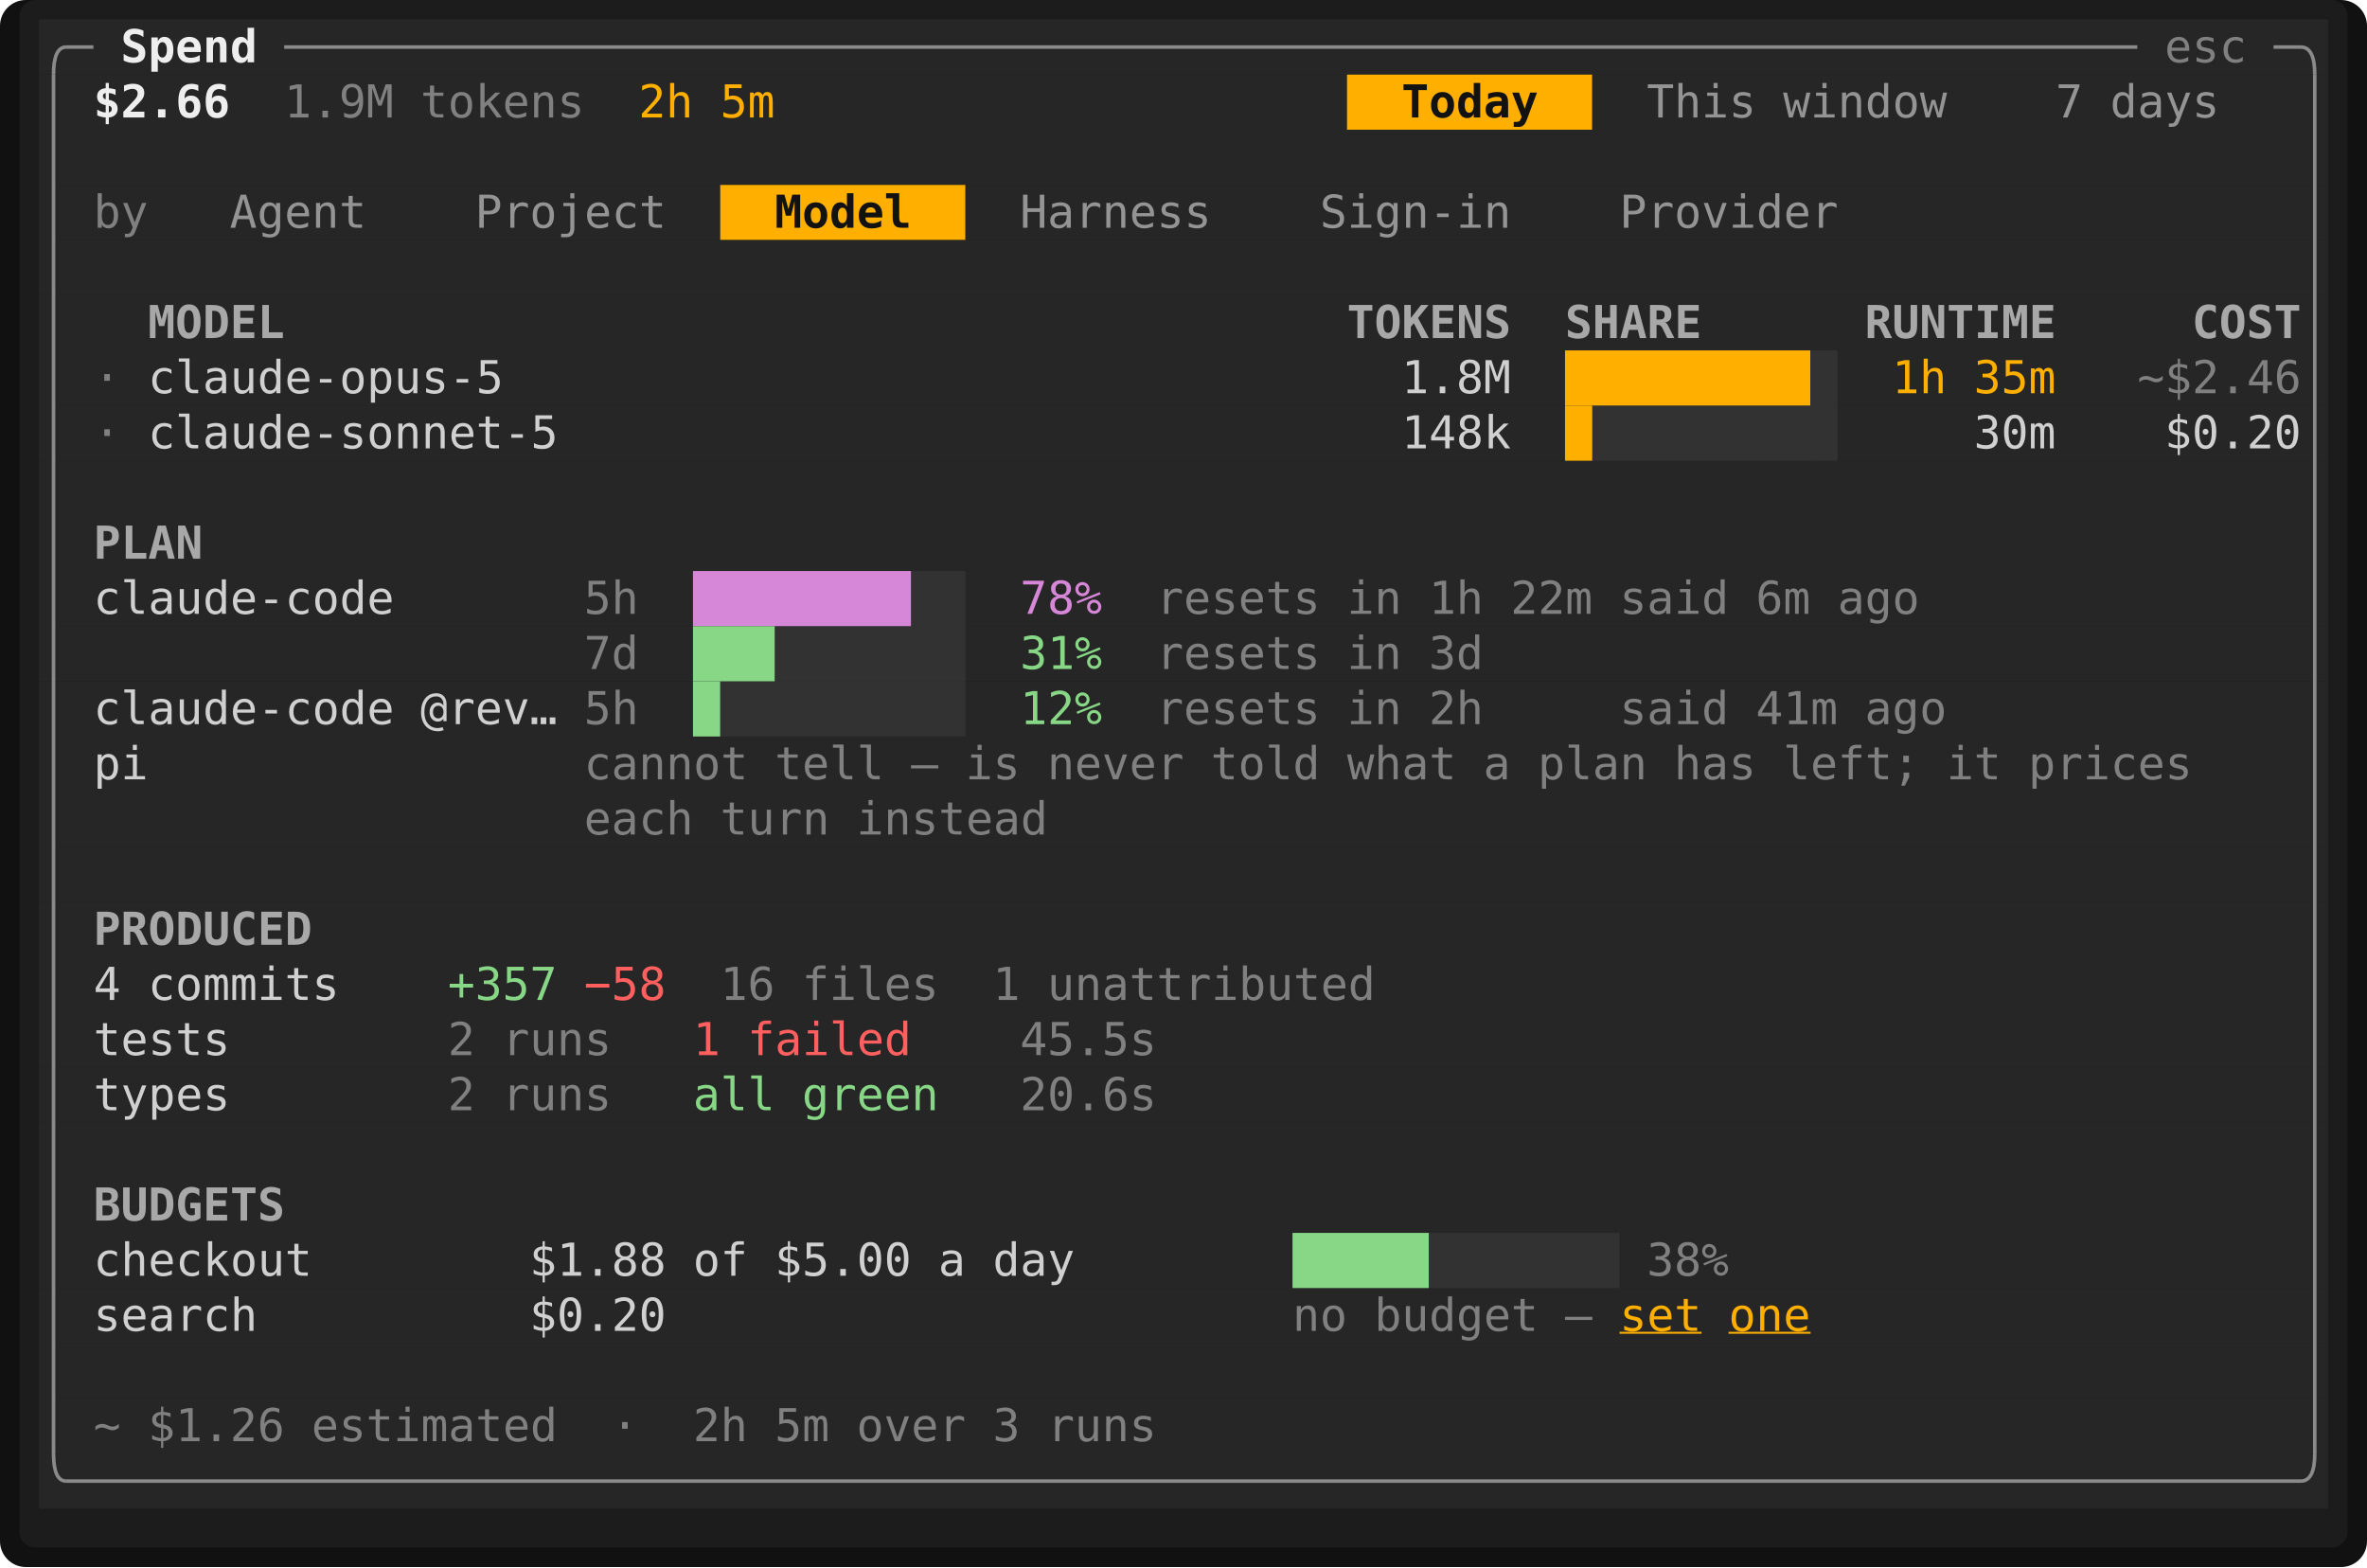
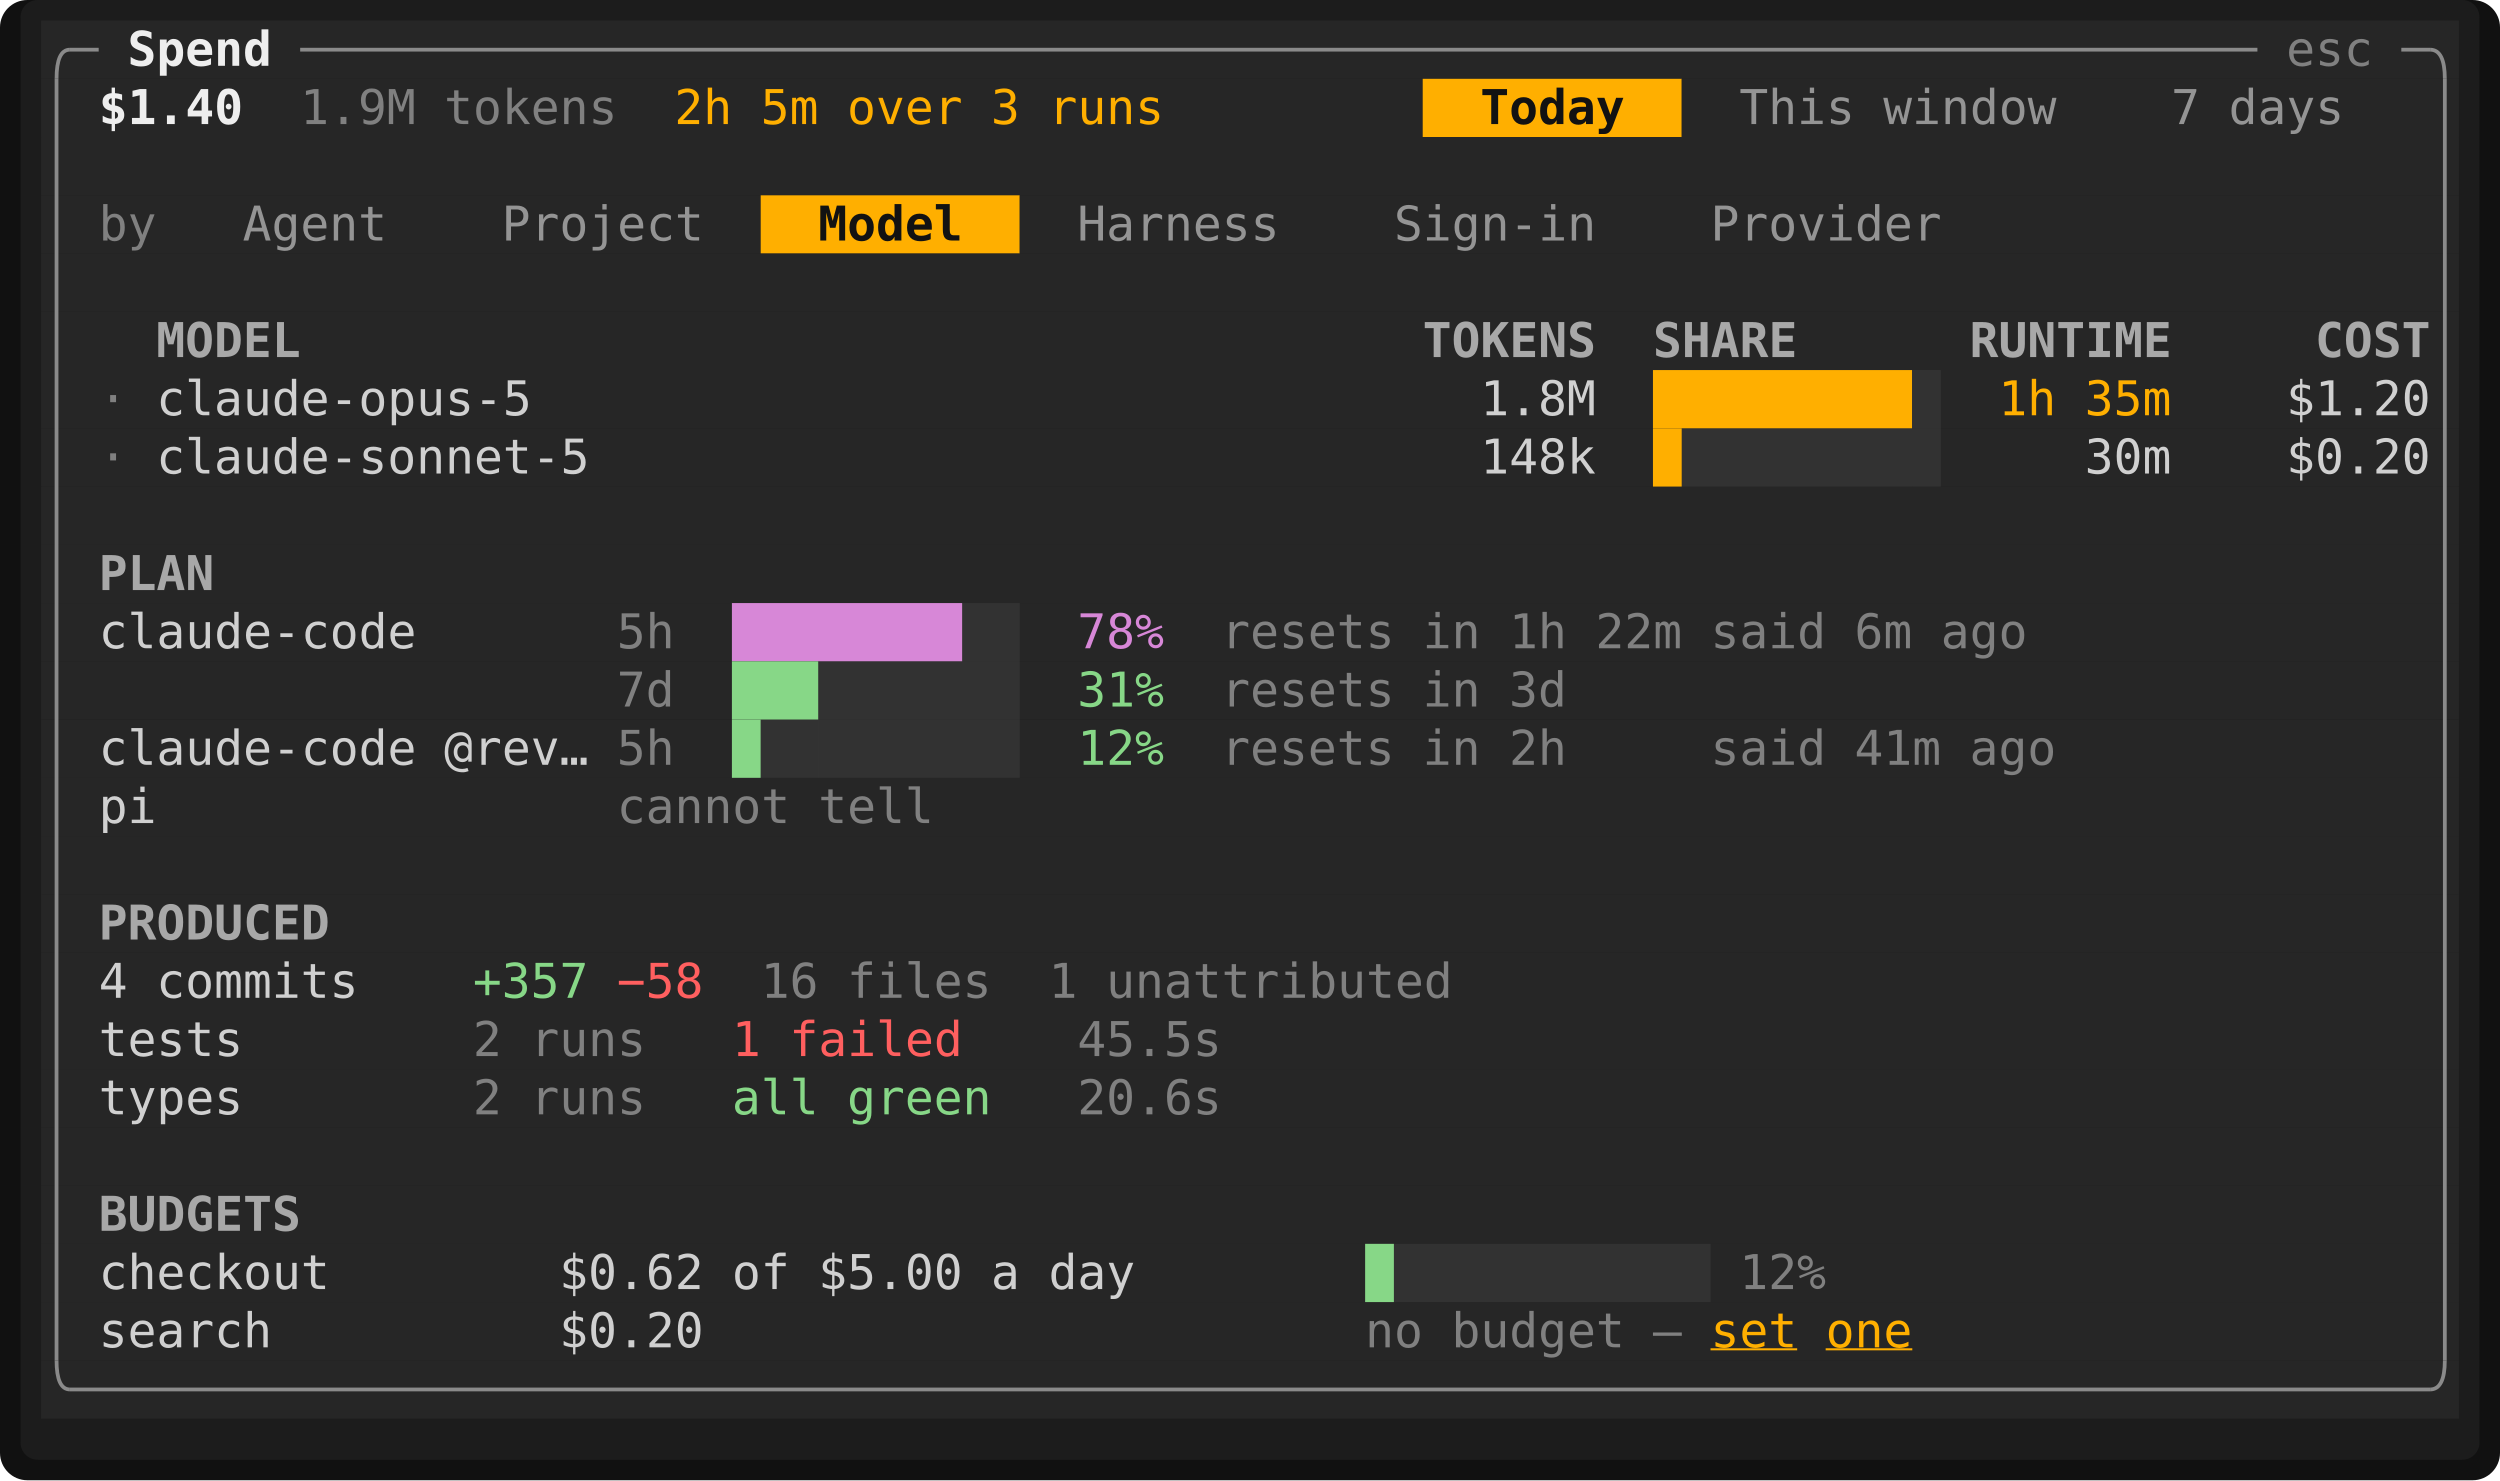
- <svg xmlns="http://www.w3.org/2000/svg" viewBox="0 0 729.6 483" width="729.6" height="483" font-family="ui-monospace,SFMono-Regular,Menlo,Consolas,'DejaVu Sans Mono','Liberation Mono',monospace" font-size="14" role="img" aria-label="Tade">
-   <rect width="729.6" height="483" rx="8" fill="#111111" />
-   <rect x="6" y="0" width="717.6" height="477" rx="5" fill="#1c1c1c" />
+ <svg xmlns="http://www.w3.org/2000/svg" viewBox="0 0 729.6 432" width="729.6" height="432" font-family="ui-monospace,SFMono-Regular,Menlo,Consolas,'DejaVu Sans Mono','Liberation Mono',monospace" font-size="14" role="img" aria-label="Tade">
+   <rect width="729.6" height="432" rx="8" fill="#111111" />
+   <rect x="6" y="0" width="717.6" height="426" rx="5" fill="#1c1c1c" />
  <rect x="12" y="6" width="705.6" height="17" fill="#262626" />
  <rect x="12" y="23" width="403.2" height="17" fill="#262626" />
  <rect x="415.2" y="23" width="75.6" height="17" fill="#ffaf00" />
  <rect x="490.8" y="23" width="226.8" height="17" fill="#262626" />
  <rect x="12" y="40" width="705.6" height="17" fill="#262626" />
  <rect x="12" y="57" width="210" height="17" fill="#262626" />
  <rect x="222" y="57" width="75.6" height="17" fill="#ffaf00" />
  <rect x="297.6" y="57" width="420" height="17" fill="#262626" />
  <rect x="12" y="74" width="705.6" height="17" fill="#262626" />
  <rect x="12" y="91" width="705.6" height="17" fill="#262626" />
  <rect x="12" y="108" width="705.6" height="17" fill="#262626" />
  <rect x="12" y="125" width="705.6" height="17" fill="#262626" />
  <rect x="12" y="142" width="705.6" height="17" fill="#262626" />
  <rect x="12" y="159" width="705.6" height="17" fill="#262626" />
  <rect x="12" y="176" width="705.6" height="17" fill="#262626" />
  <rect x="12" y="193" width="705.6" height="17" fill="#262626" />
  <rect x="12" y="210" width="705.6" height="17" fill="#262626" />
  <rect x="12" y="227" width="705.6" height="17" fill="#262626" />
  <rect x="12" y="244" width="705.6" height="17" fill="#262626" />
  <rect x="12" y="261" width="705.6" height="17" fill="#262626" />
  <rect x="12" y="278" width="705.6" height="17" fill="#262626" />
  <rect x="12" y="295" width="705.6" height="17" fill="#262626" />
  <rect x="12" y="312" width="705.6" height="17" fill="#262626" />
  <rect x="12" y="329" width="705.6" height="17" fill="#262626" />
  <rect x="12" y="346" width="705.6" height="17" fill="#262626" />
  <rect x="12" y="363" width="705.6" height="17" fill="#262626" />
  <rect x="12" y="380" width="705.6" height="17" fill="#262626" />
  <rect x="12" y="397" width="705.6" height="17" fill="#262626" />
-   <rect x="12" y="414" width="705.6" height="17" fill="#262626" />
-   <rect x="12" y="431" width="705.6" height="17" fill="#262626" />
-   <rect x="12" y="448" width="705.6" height="17" fill="#262626" />
  <rect x="482.4" y="108" width="75.6" height="17" fill="#ffaf00" />
  <rect x="558" y="108" width="8.4" height="34" fill="#585858" opacity="0.25" />
  <rect x="482.4" y="125" width="8.4" height="17" fill="#ffaf00" />
  <rect x="490.8" y="125" width="67.2" height="17" fill="#585858" opacity="0.25" />
  <rect x="213.6" y="176" width="67.2" height="17" fill="#d787d7" />
  <rect x="280.8" y="176" width="16.8" height="51" fill="#585858" opacity="0.25" />
  <rect x="213.6" y="193" width="25.2" height="17" fill="#87d787" />
  <rect x="238.8" y="193" width="42" height="34" fill="#585858" opacity="0.25" />
  <rect x="213.6" y="210" width="8.4" height="17" fill="#87d787" />
  <rect x="222" y="210" width="16.8" height="17" fill="#585858" opacity="0.25" />
-   <rect x="398.4" y="380" width="42" height="17" fill="#87d787" />
-   <rect x="440.4" y="380" width="58.8" height="17" fill="#585858" opacity="0.25" />
+   <rect x="398.4" y="363" width="8.4" height="17" fill="#87d787" />
+   <rect x="406.8" y="363" width="92.4" height="17" fill="#585858" opacity="0.25" />
  <path d="M16.5 23Q16.5 14.5 20.4 14.5" fill="none" stroke="#8a8a8a" stroke-width="1.1" />
  <line x1="20.4" y1="14.5" x2="28.8" y2="14.5" stroke="#8a8a8a" stroke-width="1.1" />
  <line x1="87.6" y1="14.5" x2="658.8" y2="14.5" stroke="#8a8a8a" stroke-width="1.1" />
  <line x1="700.8" y1="14.5" x2="709.2" y2="14.5" stroke="#8a8a8a" stroke-width="1.1" />
  <path d="M713.5 23Q713.5 14.5 709.2 14.5" fill="none" stroke="#8a8a8a" stroke-width="1.1" />
-   <line x1="16.5" y1="23" x2="16.5" y2="448" stroke="#8a8a8a" stroke-width="1.1" />
-   <line x1="713.5" y1="23" x2="713.5" y2="448" stroke="#8a8a8a" stroke-width="1.1" />
-   <path d="M16.5 448Q16.5 456.5 20.4 456.5" fill="none" stroke="#8a8a8a" stroke-width="1.1" />
-   <line x1="20.4" y1="456.5" x2="709.2" y2="456.5" stroke="#8a8a8a" stroke-width="1.1" />
-   <path d="M713.5 448Q713.5 456.5 709.2 456.5" fill="none" stroke="#8a8a8a" stroke-width="1.1" />
+   <line x1="16.5" y1="23" x2="16.5" y2="397" stroke="#8a8a8a" stroke-width="1.1" />
+   <line x1="713.5" y1="23" x2="713.5" y2="397" stroke="#8a8a8a" stroke-width="1.1" />
+   <path d="M16.5 397Q16.5 405.5 20.4 405.5" fill="none" stroke="#8a8a8a" stroke-width="1.1" />
+   <line x1="20.4" y1="405.5" x2="709.2" y2="405.5" stroke="#8a8a8a" stroke-width="1.1" />
+   <path d="M713.5 397Q713.5 405.5 709.2 405.5" fill="none" stroke="#8a8a8a" stroke-width="1.1" />
  <text x="37.2" y="19.2" textLength="42" lengthAdjust="spacingAndGlyphs" fill="#eeeeee" font-weight="700">Spend</text>
  <text x="667.2" y="19.2" textLength="25.2" lengthAdjust="spacingAndGlyphs" fill="#808080">esc</text>
-   <text x="28.8" y="36.2" textLength="42" lengthAdjust="spacingAndGlyphs" fill="#eeeeee" font-weight="700">$2.66</text>
+   <text x="28.8" y="36.2" textLength="42" lengthAdjust="spacingAndGlyphs" fill="#eeeeee" font-weight="700">$1.40</text>
  <text x="87.6" y="36.2" textLength="33.6" lengthAdjust="spacingAndGlyphs" fill="#808080">1.9M</text>
  <text x="129.6" y="36.2" textLength="50.4" lengthAdjust="spacingAndGlyphs" fill="#808080">tokens</text>
  <text x="196.8" y="36.2" textLength="16.8" lengthAdjust="spacingAndGlyphs" fill="#ffaf00">2h</text>
  <text x="222" y="36.2" textLength="16.8" lengthAdjust="spacingAndGlyphs" fill="#ffaf00">5m</text>
+   <text x="247.2" y="36.2" textLength="33.6" lengthAdjust="spacingAndGlyphs" fill="#ffaf00">over</text>
+   <text x="289.2" y="36.2" textLength="8.4" lengthAdjust="spacingAndGlyphs" fill="#ffaf00">3</text>
+   <text x="306" y="36.2" textLength="33.6" lengthAdjust="spacingAndGlyphs" fill="#ffaf00">runs</text>
  <text x="432" y="36.2" textLength="42" lengthAdjust="spacingAndGlyphs" fill="#121212" font-weight="700">Today</text>
  <text x="507.6" y="36.2" textLength="33.6" lengthAdjust="spacingAndGlyphs" fill="#949494">This</text>
  <text x="549.6" y="36.2" textLength="50.4" lengthAdjust="spacingAndGlyphs" fill="#949494">window</text>
  <text x="633.6" y="36.2" textLength="8.4" lengthAdjust="spacingAndGlyphs" fill="#949494">7</text>
  <text x="650.4" y="36.2" textLength="33.6" lengthAdjust="spacingAndGlyphs" fill="#949494">days</text>
  <text x="28.8" y="70.2" textLength="16.8" lengthAdjust="spacingAndGlyphs" fill="#808080">by</text>
  <text x="70.8" y="70.2" textLength="42" lengthAdjust="spacingAndGlyphs" fill="#949494">Agent</text>
  <text x="146.4" y="70.2" textLength="58.8" lengthAdjust="spacingAndGlyphs" fill="#949494">Project</text>
  <text x="238.8" y="70.2" textLength="42" lengthAdjust="spacingAndGlyphs" fill="#121212" font-weight="700">Model</text>
  <text x="314.4" y="70.2" textLength="58.8" lengthAdjust="spacingAndGlyphs" fill="#949494">Harness</text>
  <text x="406.8" y="70.2" textLength="58.8" lengthAdjust="spacingAndGlyphs" fill="#949494">Sign-in</text>
  <text x="499.2" y="70.2" textLength="67.2" lengthAdjust="spacingAndGlyphs" fill="#949494">Provider</text>
  <text x="45.6" y="104.2" textLength="42" lengthAdjust="spacingAndGlyphs" fill="#a8a8a8" font-weight="700">MODEL</text>
  <text x="415.2" y="104.2" textLength="50.4" lengthAdjust="spacingAndGlyphs" fill="#a8a8a8" font-weight="700">TOKENS</text>
  <text x="482.4" y="104.2" textLength="42" lengthAdjust="spacingAndGlyphs" fill="#a8a8a8" font-weight="700">SHARE</text>
  <text x="574.8" y="104.2" textLength="58.8" lengthAdjust="spacingAndGlyphs" fill="#a8a8a8" font-weight="700">RUNTIME</text>
  <text x="675.6" y="104.2" textLength="33.6" lengthAdjust="spacingAndGlyphs" fill="#a8a8a8" font-weight="700">COST</text>
  <text x="28.8" y="121.2" textLength="8.4" lengthAdjust="spacingAndGlyphs" fill="#808080">·</text>
  <text x="45.6" y="121.2" textLength="109.2" lengthAdjust="spacingAndGlyphs" fill="#d0d0d0">claude-opus-5</text>
  <text x="432" y="121.2" textLength="33.6" lengthAdjust="spacingAndGlyphs" fill="#d0d0d0">1.8M</text>
  <text x="583.2" y="121.2" textLength="16.8" lengthAdjust="spacingAndGlyphs" fill="#ffaf00">1h</text>
  <text x="608.4" y="121.2" textLength="25.2" lengthAdjust="spacingAndGlyphs" fill="#ffaf00">35m</text>
-   <text x="658.8" y="121.2" textLength="50.4" lengthAdjust="spacingAndGlyphs" fill="#808080">~$2.46</text>
+   <text x="667.2" y="121.2" textLength="42" lengthAdjust="spacingAndGlyphs" fill="#d0d0d0">$1.20</text>
  <text x="28.8" y="138.2" textLength="8.4" lengthAdjust="spacingAndGlyphs" fill="#808080">·</text>
  <text x="45.6" y="138.2" textLength="126" lengthAdjust="spacingAndGlyphs" fill="#d0d0d0">claude-sonnet-5</text>
  <text x="432" y="138.2" textLength="33.6" lengthAdjust="spacingAndGlyphs" fill="#d0d0d0">148k</text>
  <text x="608.4" y="138.2" textLength="25.2" lengthAdjust="spacingAndGlyphs" fill="#d0d0d0">30m</text>
  <text x="667.2" y="138.2" textLength="42" lengthAdjust="spacingAndGlyphs" fill="#d0d0d0">$0.20</text>
  <text x="28.8" y="172.2" textLength="33.6" lengthAdjust="spacingAndGlyphs" fill="#a8a8a8" font-weight="700">PLAN</text>
  <text x="28.8" y="189.2" textLength="92.4" lengthAdjust="spacingAndGlyphs" fill="#d0d0d0">claude-code</text>
  <text x="180" y="189.2" textLength="16.8" lengthAdjust="spacingAndGlyphs" fill="#808080">5h</text>
  <text x="314.4" y="189.2" textLength="25.2" lengthAdjust="spacingAndGlyphs" fill="#d787d7">78%</text>
  <text x="356.4" y="189.2" textLength="50.4" lengthAdjust="spacingAndGlyphs" fill="#808080">resets</text>
  <text x="415.2" y="189.2" textLength="16.8" lengthAdjust="spacingAndGlyphs" fill="#808080">in</text>
  <text x="440.4" y="189.2" textLength="16.8" lengthAdjust="spacingAndGlyphs" fill="#808080">1h</text>
  <text x="465.6" y="189.2" textLength="25.2" lengthAdjust="spacingAndGlyphs" fill="#808080">22m</text>
  <text x="499.2" y="189.2" textLength="33.6" lengthAdjust="spacingAndGlyphs" fill="#808080">said</text>
  <text x="541.2" y="189.2" textLength="16.8" lengthAdjust="spacingAndGlyphs" fill="#808080">6m</text>
  <text x="566.4" y="189.2" textLength="25.2" lengthAdjust="spacingAndGlyphs" fill="#808080">ago</text>
  <text x="180" y="206.2" textLength="16.8" lengthAdjust="spacingAndGlyphs" fill="#808080">7d</text>
  <text x="314.4" y="206.2" textLength="25.2" lengthAdjust="spacingAndGlyphs" fill="#87d787">31%</text>
  <text x="356.4" y="206.2" textLength="50.4" lengthAdjust="spacingAndGlyphs" fill="#808080">resets</text>
  <text x="415.2" y="206.2" textLength="16.8" lengthAdjust="spacingAndGlyphs" fill="#808080">in</text>
  <text x="440.4" y="206.2" textLength="16.8" lengthAdjust="spacingAndGlyphs" fill="#808080">3d</text>
  <text x="28.8" y="223.2" textLength="92.4" lengthAdjust="spacingAndGlyphs" fill="#d0d0d0">claude-code</text>
  <text x="129.6" y="223.2" textLength="42" lengthAdjust="spacingAndGlyphs" fill="#d0d0d0">@rev…</text>
  <text x="180" y="223.2" textLength="16.8" lengthAdjust="spacingAndGlyphs" fill="#808080">5h</text>
  <text x="314.4" y="223.2" textLength="25.2" lengthAdjust="spacingAndGlyphs" fill="#87d787">12%</text>
  <text x="356.4" y="223.2" textLength="50.4" lengthAdjust="spacingAndGlyphs" fill="#808080">resets</text>
  <text x="415.2" y="223.2" textLength="16.8" lengthAdjust="spacingAndGlyphs" fill="#808080">in</text>
  <text x="440.4" y="223.2" textLength="16.8" lengthAdjust="spacingAndGlyphs" fill="#808080">2h</text>
  <text x="499.2" y="223.2" textLength="33.6" lengthAdjust="spacingAndGlyphs" fill="#808080">said</text>
  <text x="541.2" y="223.2" textLength="25.2" lengthAdjust="spacingAndGlyphs" fill="#808080">41m</text>
  <text x="574.8" y="223.2" textLength="25.2" lengthAdjust="spacingAndGlyphs" fill="#808080">ago</text>
  <text x="28.8" y="240.2" textLength="16.8" lengthAdjust="spacingAndGlyphs" fill="#d0d0d0">pi</text>
  <text x="180" y="240.2" textLength="50.4" lengthAdjust="spacingAndGlyphs" fill="#808080">cannot</text>
  <text x="238.8" y="240.2" textLength="33.6" lengthAdjust="spacingAndGlyphs" fill="#808080">tell</text>
-   <text x="280.8" y="240.2" textLength="8.4" lengthAdjust="spacingAndGlyphs" fill="#808080">—</text>
-   <text x="297.6" y="240.2" textLength="16.8" lengthAdjust="spacingAndGlyphs" fill="#808080">is</text>
-   <text x="322.8" y="240.2" textLength="42" lengthAdjust="spacingAndGlyphs" fill="#808080">never</text>
-   <text x="373.2" y="240.2" textLength="33.6" lengthAdjust="spacingAndGlyphs" fill="#808080">told</text>
-   <text x="415.2" y="240.2" textLength="33.6" lengthAdjust="spacingAndGlyphs" fill="#808080">what</text>
-   <text x="457.2" y="240.2" textLength="8.4" lengthAdjust="spacingAndGlyphs" fill="#808080">a</text>
-   <text x="474" y="240.2" textLength="33.6" lengthAdjust="spacingAndGlyphs" fill="#808080">plan</text>
-   <text x="516" y="240.2" textLength="25.2" lengthAdjust="spacingAndGlyphs" fill="#808080">has</text>
-   <text x="549.6" y="240.2" textLength="42" lengthAdjust="spacingAndGlyphs" fill="#808080">left;</text>
-   <text x="600" y="240.2" textLength="16.8" lengthAdjust="spacingAndGlyphs" fill="#808080">it</text>
-   <text x="625.2" y="240.2" textLength="50.4" lengthAdjust="spacingAndGlyphs" fill="#808080">prices</text>
-   <text x="180" y="257.2" textLength="33.6" lengthAdjust="spacingAndGlyphs" fill="#808080">each</text>
-   <text x="222" y="257.2" textLength="33.6" lengthAdjust="spacingAndGlyphs" fill="#808080">turn</text>
-   <text x="264" y="257.2" textLength="58.8" lengthAdjust="spacingAndGlyphs" fill="#808080">instead</text>
-   <text x="28.8" y="291.2" textLength="67.2" lengthAdjust="spacingAndGlyphs" fill="#a8a8a8" font-weight="700">PRODUCED</text>
-   <text x="28.8" y="308.2" textLength="8.4" lengthAdjust="spacingAndGlyphs" fill="#d0d0d0">4</text>
-   <text x="45.6" y="308.2" textLength="58.8" lengthAdjust="spacingAndGlyphs" fill="#d0d0d0">commits</text>
-   <text x="138" y="308.2" textLength="33.6" lengthAdjust="spacingAndGlyphs" fill="#87d787">+357</text>
-   <text x="180" y="308.2" textLength="25.2" lengthAdjust="spacingAndGlyphs" fill="#ff5f5f">−58</text>
-   <text x="222" y="308.2" textLength="16.8" lengthAdjust="spacingAndGlyphs" fill="#808080">16</text>
-   <text x="247.2" y="308.2" textLength="42" lengthAdjust="spacingAndGlyphs" fill="#808080">files</text>
-   <text x="306" y="308.2" textLength="8.4" lengthAdjust="spacingAndGlyphs" fill="#808080">1</text>
-   <text x="322.8" y="308.2" textLength="100.8" lengthAdjust="spacingAndGlyphs" fill="#808080">unattributed</text>
-   <text x="28.8" y="325.2" textLength="42" lengthAdjust="spacingAndGlyphs" fill="#d0d0d0">tests</text>
+   <text x="28.8" y="274.2" textLength="67.2" lengthAdjust="spacingAndGlyphs" fill="#a8a8a8" font-weight="700">PRODUCED</text>
+   <text x="28.8" y="291.2" textLength="8.4" lengthAdjust="spacingAndGlyphs" fill="#d0d0d0">4</text>
+   <text x="45.6" y="291.2" textLength="58.8" lengthAdjust="spacingAndGlyphs" fill="#d0d0d0">commits</text>
+   <text x="138" y="291.2" textLength="33.6" lengthAdjust="spacingAndGlyphs" fill="#87d787">+357</text>
+   <text x="180" y="291.2" textLength="25.2" lengthAdjust="spacingAndGlyphs" fill="#ff5f5f">−58</text>
+   <text x="222" y="291.2" textLength="16.8" lengthAdjust="spacingAndGlyphs" fill="#808080">16</text>
+   <text x="247.2" y="291.2" textLength="42" lengthAdjust="spacingAndGlyphs" fill="#808080">files</text>
+   <text x="306" y="291.2" textLength="8.4" lengthAdjust="spacingAndGlyphs" fill="#808080">1</text>
+   <text x="322.8" y="291.2" textLength="100.8" lengthAdjust="spacingAndGlyphs" fill="#808080">unattributed</text>
+   <text x="28.8" y="308.2" textLength="42" lengthAdjust="spacingAndGlyphs" fill="#d0d0d0">tests</text>
+   <text x="138" y="308.2" textLength="8.4" lengthAdjust="spacingAndGlyphs" fill="#808080">2</text>
+   <text x="154.8" y="308.2" textLength="33.6" lengthAdjust="spacingAndGlyphs" fill="#808080">runs</text>
+   <text x="213.6" y="308.2" textLength="8.4" lengthAdjust="spacingAndGlyphs" fill="#ff5f5f">1</text>
+   <text x="230.4" y="308.2" textLength="50.4" lengthAdjust="spacingAndGlyphs" fill="#ff5f5f">failed</text>
+   <text x="314.4" y="308.2" textLength="42" lengthAdjust="spacingAndGlyphs" fill="#808080">45.5s</text>
+   <text x="28.8" y="325.2" textLength="42" lengthAdjust="spacingAndGlyphs" fill="#d0d0d0">types</text>
  <text x="138" y="325.2" textLength="8.4" lengthAdjust="spacingAndGlyphs" fill="#808080">2</text>
  <text x="154.8" y="325.2" textLength="33.6" lengthAdjust="spacingAndGlyphs" fill="#808080">runs</text>
-   <text x="213.6" y="325.2" textLength="8.4" lengthAdjust="spacingAndGlyphs" fill="#ff5f5f">1</text>
-   <text x="230.4" y="325.2" textLength="50.4" lengthAdjust="spacingAndGlyphs" fill="#ff5f5f">failed</text>
-   <text x="314.4" y="325.2" textLength="42" lengthAdjust="spacingAndGlyphs" fill="#808080">45.5s</text>
-   <text x="28.8" y="342.2" textLength="42" lengthAdjust="spacingAndGlyphs" fill="#d0d0d0">types</text>
-   <text x="138" y="342.2" textLength="8.4" lengthAdjust="spacingAndGlyphs" fill="#808080">2</text>
-   <text x="154.8" y="342.2" textLength="33.6" lengthAdjust="spacingAndGlyphs" fill="#808080">runs</text>
-   <text x="213.6" y="342.2" textLength="25.2" lengthAdjust="spacingAndGlyphs" fill="#87d787">all</text>
-   <text x="247.2" y="342.2" textLength="42" lengthAdjust="spacingAndGlyphs" fill="#87d787">green</text>
-   <text x="314.4" y="342.2" textLength="42" lengthAdjust="spacingAndGlyphs" fill="#808080">20.6s</text>
-   <text x="28.8" y="376.2" textLength="58.8" lengthAdjust="spacingAndGlyphs" fill="#a8a8a8" font-weight="700">BUDGETS</text>
-   <text x="28.8" y="393.2" textLength="67.2" lengthAdjust="spacingAndGlyphs" fill="#d0d0d0">checkout</text>
-   <text x="163.2" y="393.2" textLength="42" lengthAdjust="spacingAndGlyphs" fill="#d0d0d0">$1.88</text>
-   <text x="213.6" y="393.2" textLength="16.8" lengthAdjust="spacingAndGlyphs" fill="#d0d0d0">of</text>
-   <text x="238.8" y="393.2" textLength="42" lengthAdjust="spacingAndGlyphs" fill="#d0d0d0">$5.00</text>
-   <text x="289.2" y="393.2" textLength="8.4" lengthAdjust="spacingAndGlyphs" fill="#d0d0d0">a</text>
-   <text x="306" y="393.2" textLength="25.2" lengthAdjust="spacingAndGlyphs" fill="#d0d0d0">day</text>
-   <text x="507.6" y="393.2" textLength="25.2" lengthAdjust="spacingAndGlyphs" fill="#808080">38%</text>
-   <text x="28.8" y="410.2" textLength="50.4" lengthAdjust="spacingAndGlyphs" fill="#d0d0d0">search</text>
-   <text x="163.2" y="410.2" textLength="42" lengthAdjust="spacingAndGlyphs" fill="#d0d0d0">$0.20</text>
-   <text x="398.4" y="410.2" textLength="16.8" lengthAdjust="spacingAndGlyphs" fill="#808080">no</text>
-   <text x="423.6" y="410.2" textLength="50.4" lengthAdjust="spacingAndGlyphs" fill="#808080">budget</text>
-   <text x="482.4" y="410.2" textLength="8.4" lengthAdjust="spacingAndGlyphs" fill="#808080">—</text>
-   <text x="499.2" y="410.2" textLength="25.2" lengthAdjust="spacingAndGlyphs" fill="#ffaf00" text-decoration="underline">set</text>
-   <text x="532.8" y="410.2" textLength="25.2" lengthAdjust="spacingAndGlyphs" fill="#ffaf00" text-decoration="underline">one</text>
-   <text x="28.8" y="444.2" textLength="8.4" lengthAdjust="spacingAndGlyphs" fill="#808080">~</text>
-   <text x="45.6" y="444.2" textLength="42" lengthAdjust="spacingAndGlyphs" fill="#808080">$1.26</text>
-   <text x="96" y="444.2" textLength="75.6" lengthAdjust="spacingAndGlyphs" fill="#808080">estimated</text>
-   <text x="188.4" y="444.2" textLength="8.4" lengthAdjust="spacingAndGlyphs" fill="#808080">·</text>
-   <text x="213.6" y="444.2" textLength="16.8" lengthAdjust="spacingAndGlyphs" fill="#808080">2h</text>
-   <text x="238.8" y="444.2" textLength="16.8" lengthAdjust="spacingAndGlyphs" fill="#808080">5m</text>
-   <text x="264" y="444.2" textLength="33.6" lengthAdjust="spacingAndGlyphs" fill="#808080">over</text>
-   <text x="306" y="444.2" textLength="8.4" lengthAdjust="spacingAndGlyphs" fill="#808080">3</text>
-   <text x="322.8" y="444.2" textLength="33.6" lengthAdjust="spacingAndGlyphs" fill="#808080">runs</text>
+   <text x="213.6" y="325.2" textLength="25.2" lengthAdjust="spacingAndGlyphs" fill="#87d787">all</text>
+   <text x="247.2" y="325.2" textLength="42" lengthAdjust="spacingAndGlyphs" fill="#87d787">green</text>
+   <text x="314.4" y="325.2" textLength="42" lengthAdjust="spacingAndGlyphs" fill="#808080">20.6s</text>
+   <text x="28.8" y="359.2" textLength="58.8" lengthAdjust="spacingAndGlyphs" fill="#a8a8a8" font-weight="700">BUDGETS</text>
+   <text x="28.8" y="376.2" textLength="67.2" lengthAdjust="spacingAndGlyphs" fill="#d0d0d0">checkout</text>
+   <text x="163.2" y="376.2" textLength="42" lengthAdjust="spacingAndGlyphs" fill="#d0d0d0">$0.62</text>
+   <text x="213.6" y="376.2" textLength="16.8" lengthAdjust="spacingAndGlyphs" fill="#d0d0d0">of</text>
+   <text x="238.8" y="376.2" textLength="42" lengthAdjust="spacingAndGlyphs" fill="#d0d0d0">$5.00</text>
+   <text x="289.2" y="376.2" textLength="8.4" lengthAdjust="spacingAndGlyphs" fill="#d0d0d0">a</text>
+   <text x="306" y="376.2" textLength="25.2" lengthAdjust="spacingAndGlyphs" fill="#d0d0d0">day</text>
+   <text x="507.6" y="376.2" textLength="25.2" lengthAdjust="spacingAndGlyphs" fill="#808080">12%</text>
+   <text x="28.8" y="393.2" textLength="50.4" lengthAdjust="spacingAndGlyphs" fill="#d0d0d0">search</text>
+   <text x="163.2" y="393.2" textLength="42" lengthAdjust="spacingAndGlyphs" fill="#d0d0d0">$0.20</text>
+   <text x="398.4" y="393.2" textLength="16.8" lengthAdjust="spacingAndGlyphs" fill="#808080">no</text>
+   <text x="423.6" y="393.2" textLength="50.4" lengthAdjust="spacingAndGlyphs" fill="#808080">budget</text>
+   <text x="482.4" y="393.2" textLength="8.4" lengthAdjust="spacingAndGlyphs" fill="#808080">—</text>
+   <text x="499.2" y="393.2" textLength="25.2" lengthAdjust="spacingAndGlyphs" fill="#ffaf00" text-decoration="underline">set</text>
+   <text x="532.8" y="393.2" textLength="25.2" lengthAdjust="spacingAndGlyphs" fill="#ffaf00" text-decoration="underline">one</text>
</svg>
